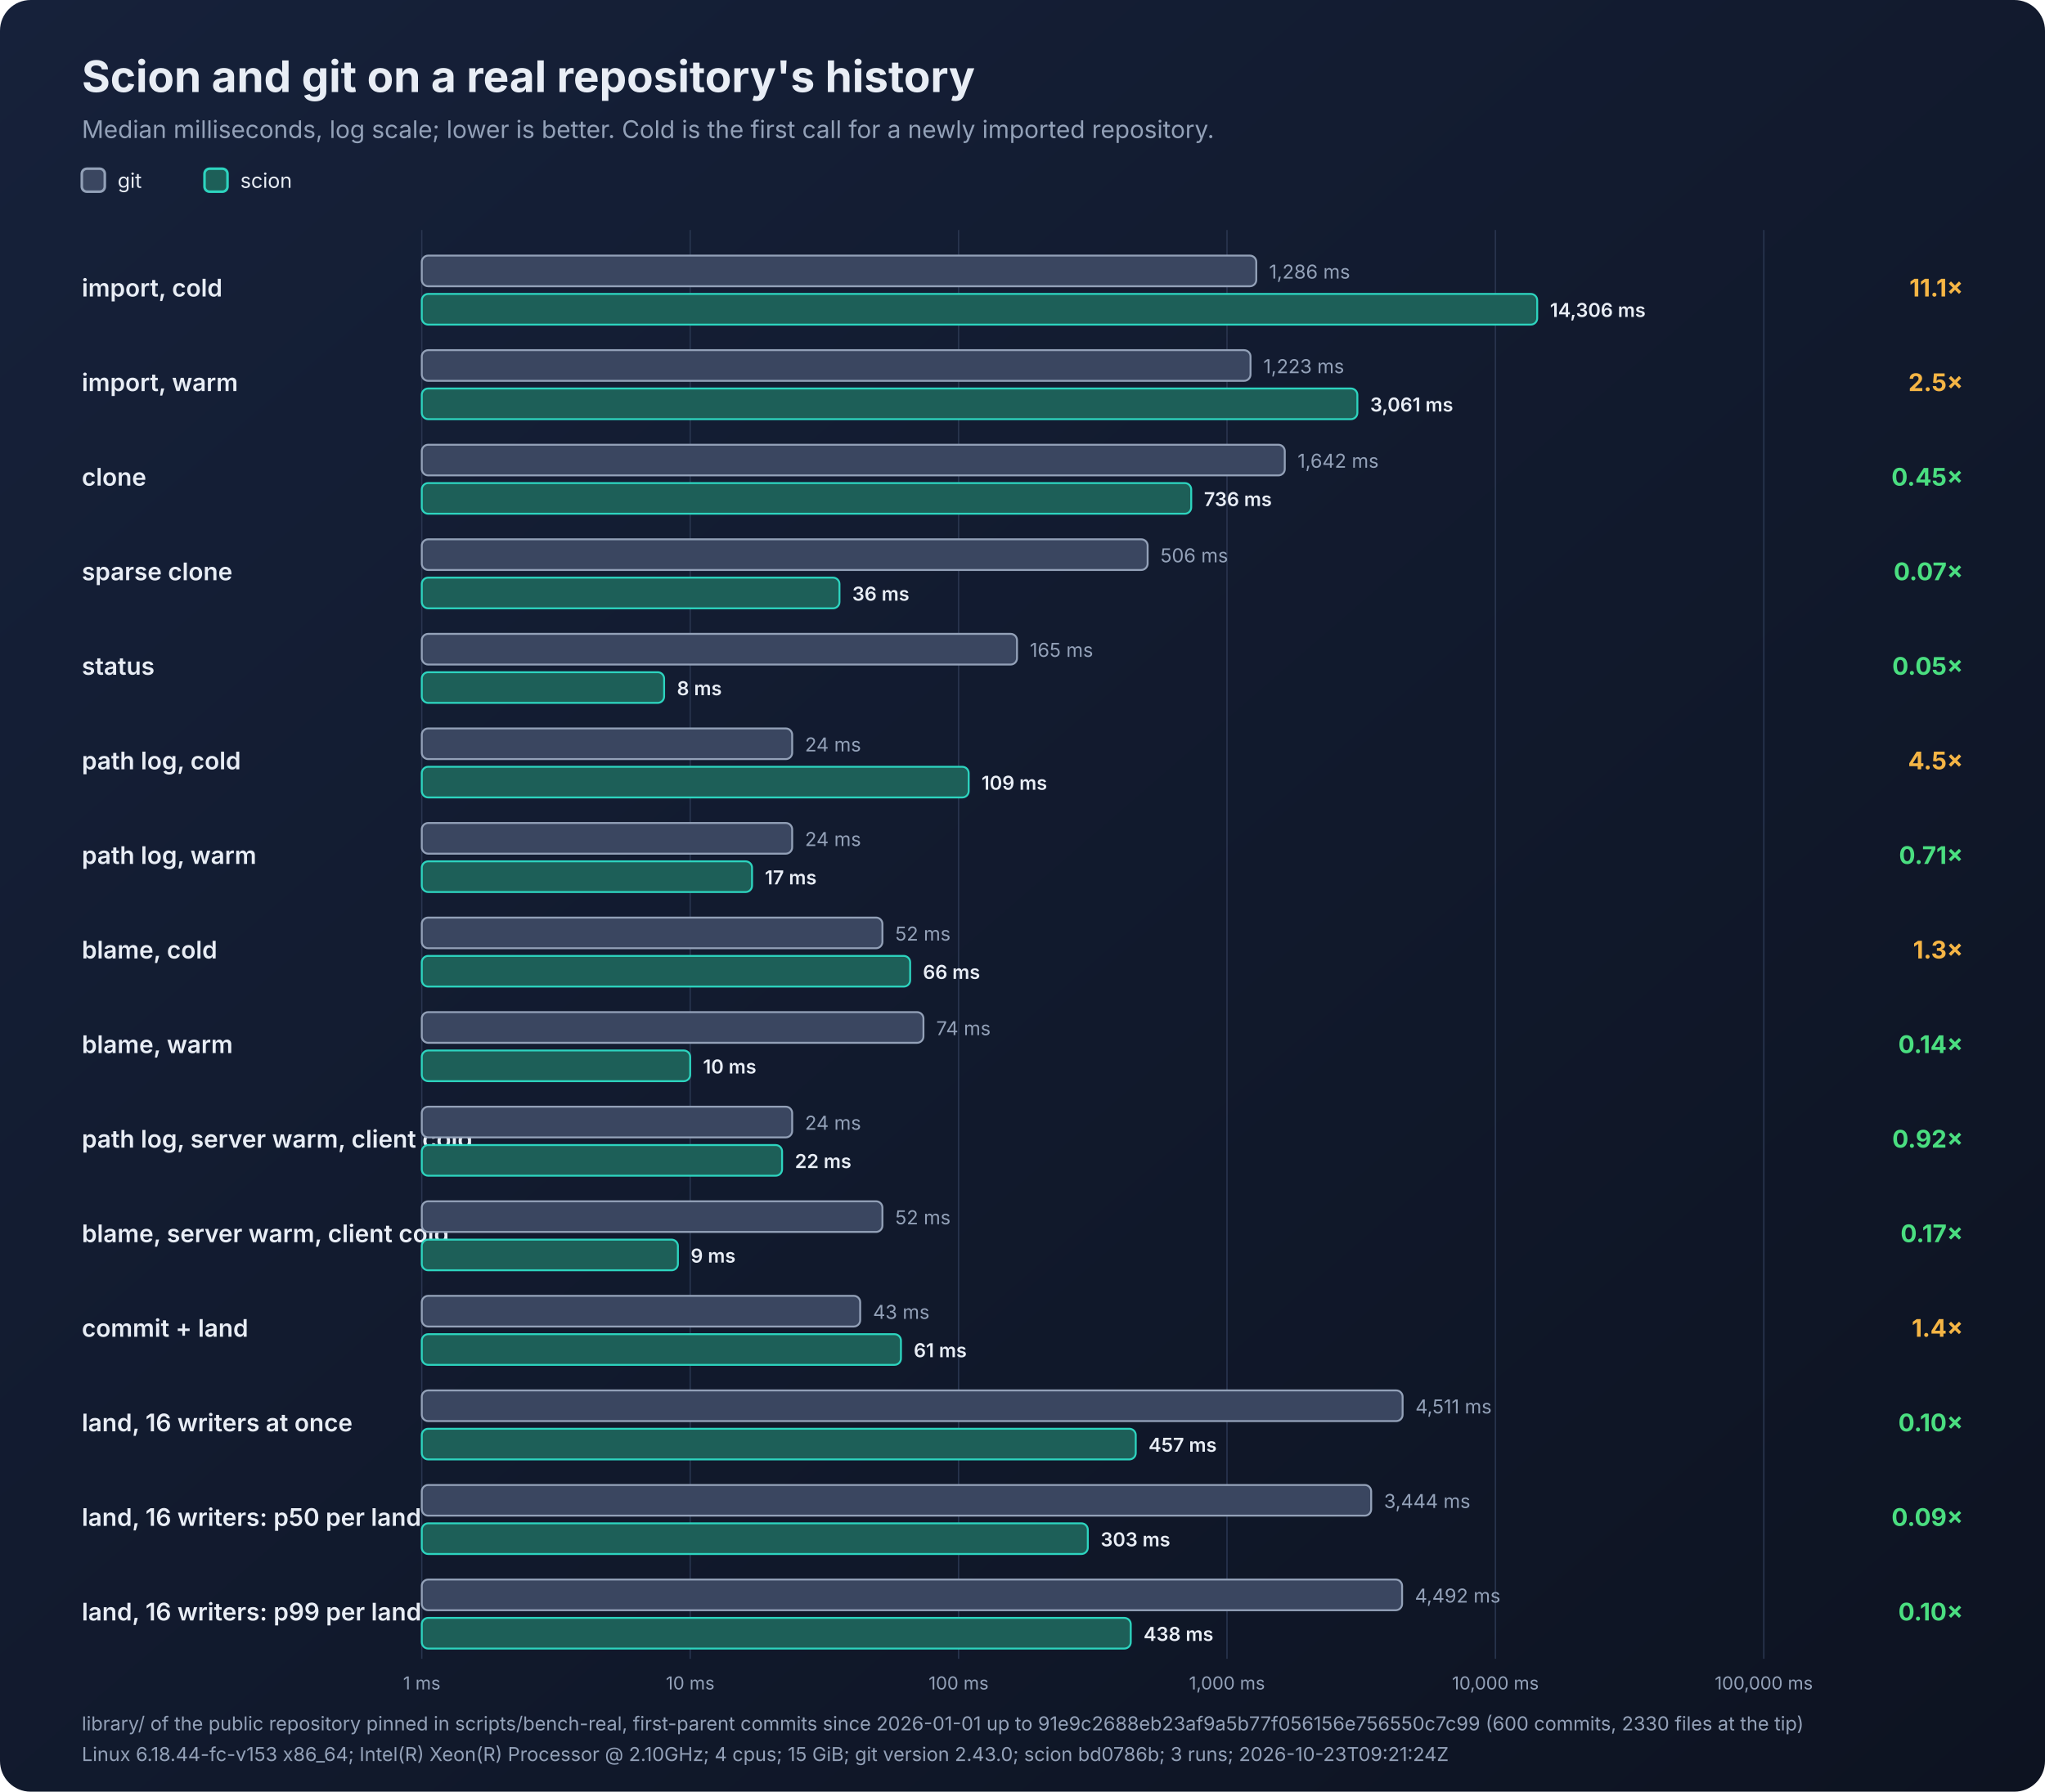
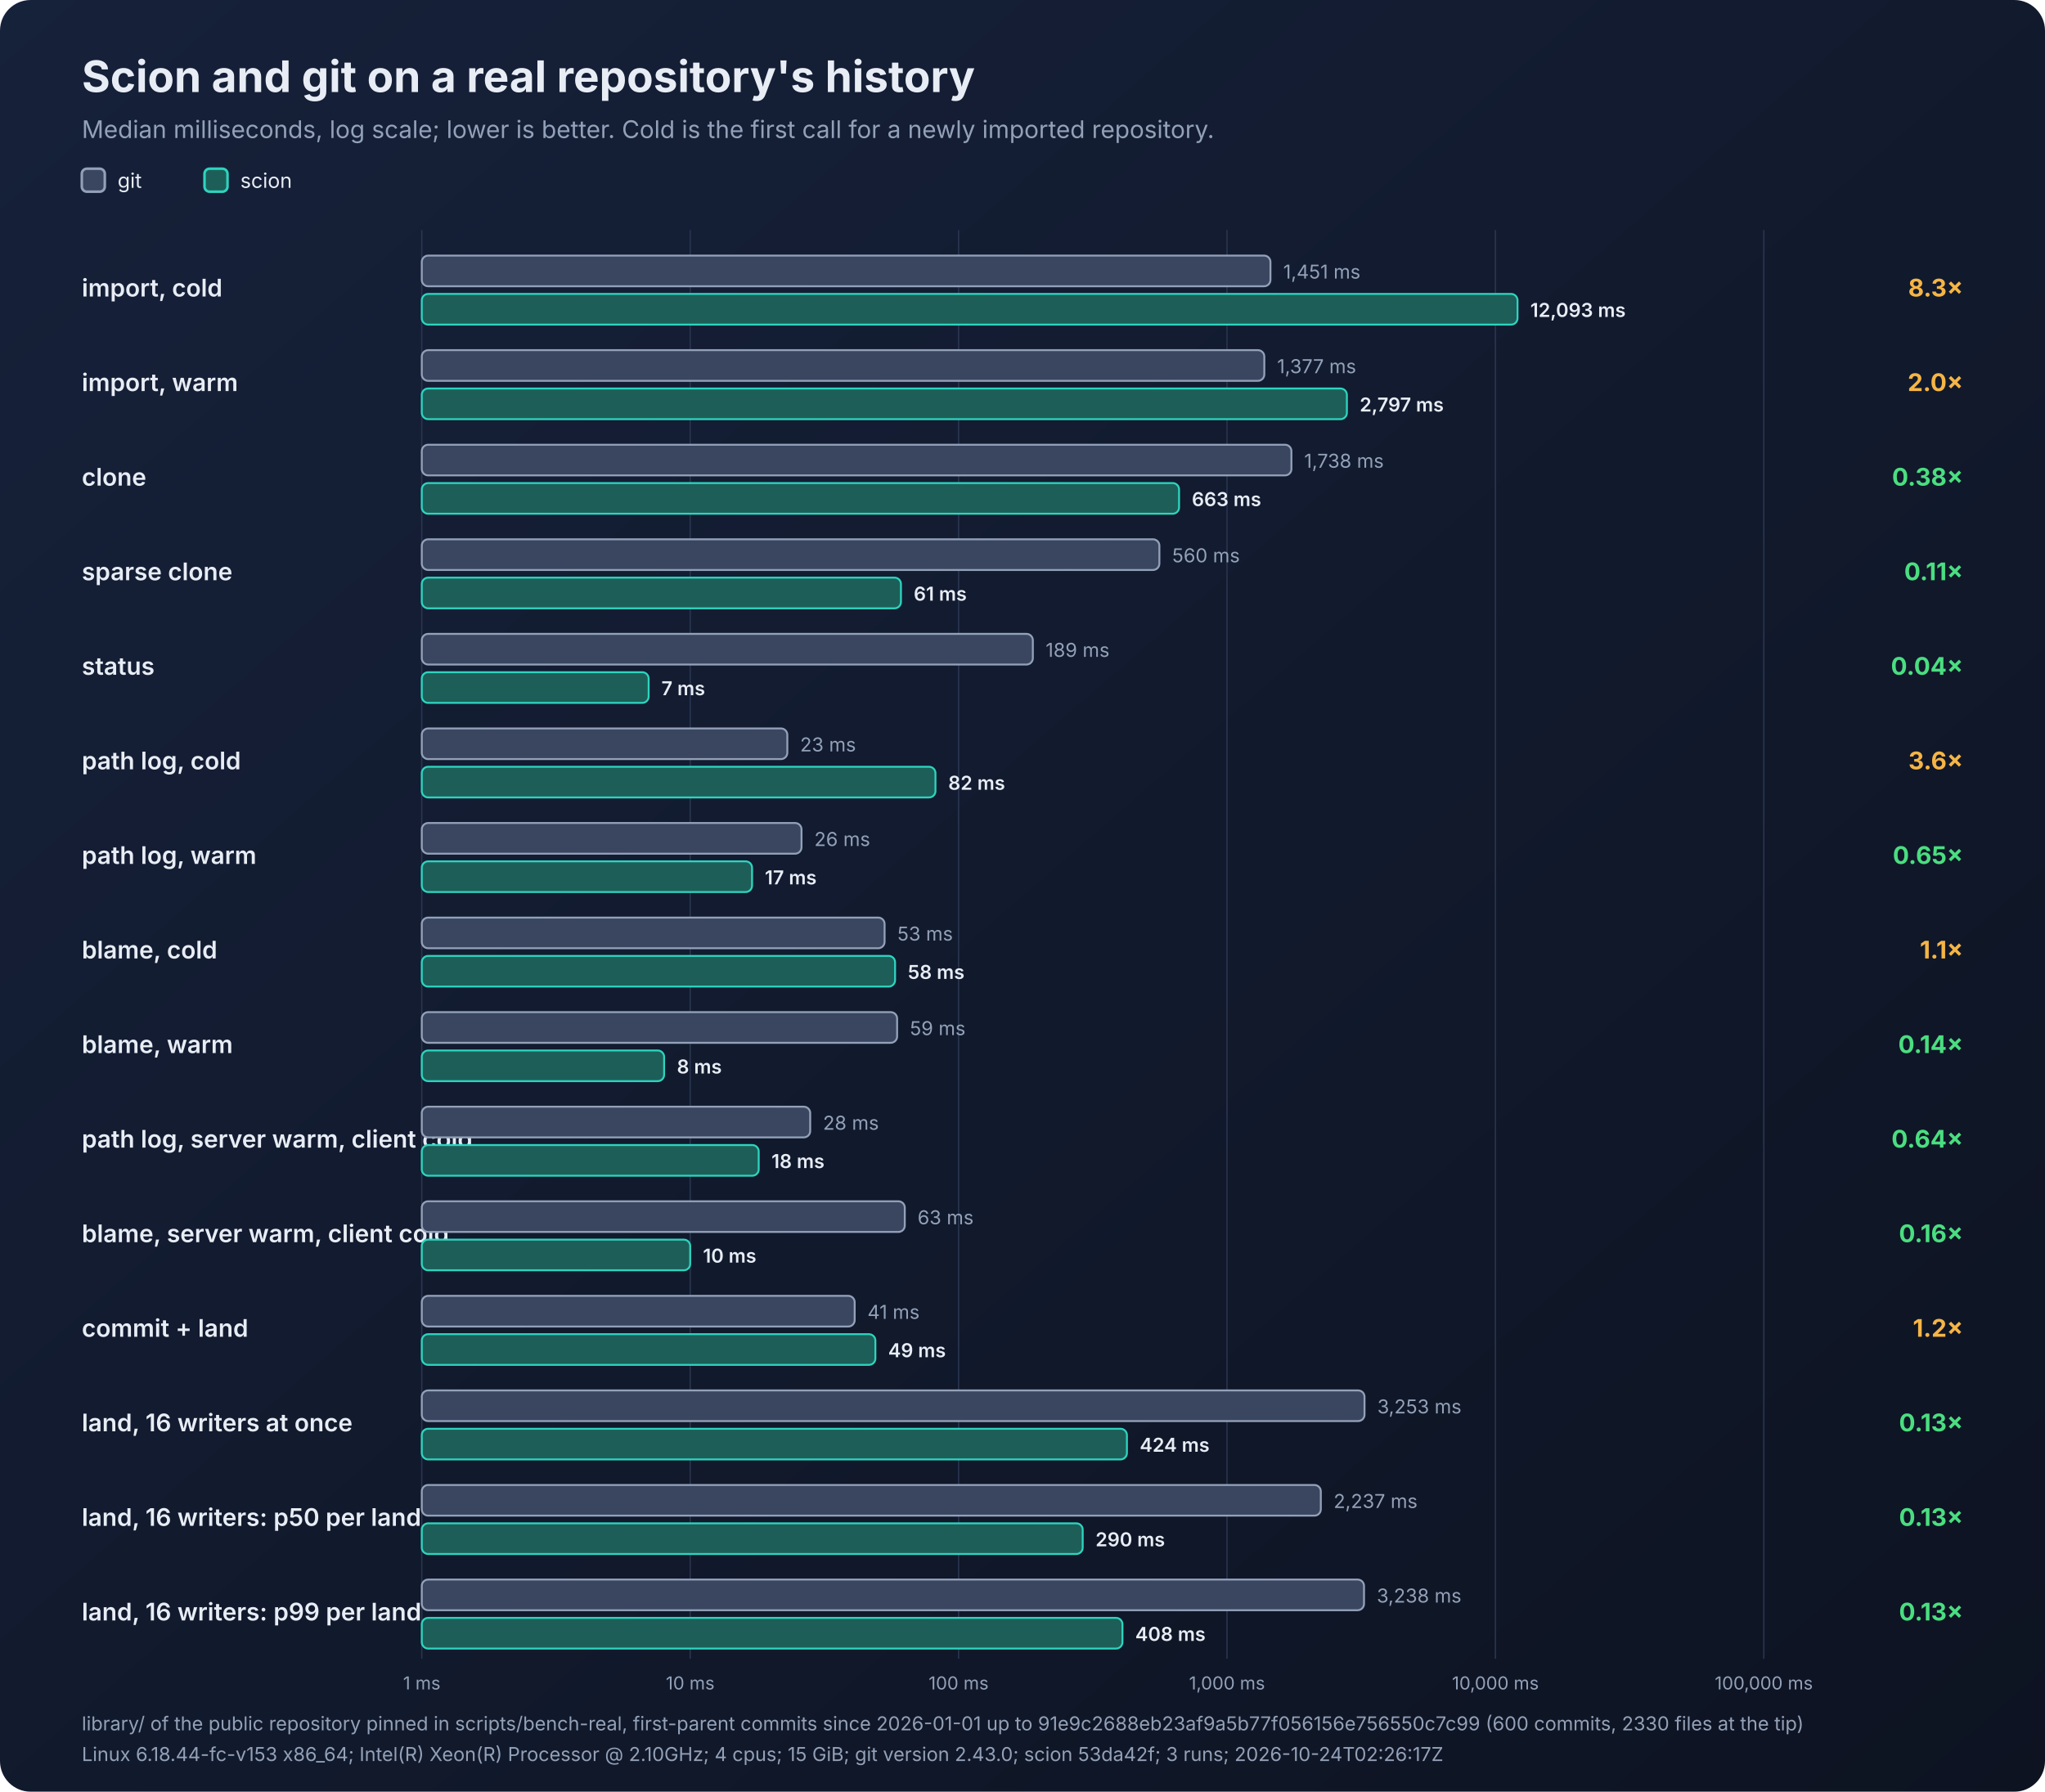
<svg xmlns="http://www.w3.org/2000/svg" width="1600" height="1402" viewBox="0 0 1600 1402" role="img" aria-label="Median times of Scion and git on a real repository's history">
  <defs>
    <marker id="a-teal" viewBox="0 0 10 10" refX="9" refY="5" markerWidth="7" markerHeight="7" orient="auto-start-reverse">
      <path d="M0,0 L10,5 L0,10 z" fill="#2dd4bf" />
    </marker>
    <marker id="a-amber" viewBox="0 0 10 10" refX="9" refY="5" markerWidth="7" markerHeight="7" orient="auto-start-reverse">
      <path d="M0,0 L10,5 L0,10 z" fill="#f5b545" />
    </marker>
    <marker id="a-violet" viewBox="0 0 10 10" refX="9" refY="5" markerWidth="7" markerHeight="7" orient="auto-start-reverse">
      <path d="M0,0 L10,5 L0,10 z" fill="#a78bfa" />
    </marker>
    <marker id="a-muted" viewBox="0 0 10 10" refX="9" refY="5" markerWidth="7" markerHeight="7" orient="auto-start-reverse">
      <path d="M0,0 L10,5 L0,10 z" fill="#93a1b8" />
    </marker>
    <linearGradient id="glow" x1="0" y1="0" x2="1" y2="1">
      <stop offset="0" stop-color="#16213a" />
      <stop offset="1" stop-color="#0d1321" />
    </linearGradient>
  </defs>
  <rect x="0" y="0" width="1600" height="1402" rx="24" fill="url(#glow)" />
  <text x="64" y="72" font-family="Inter, 'Segoe UI', -apple-system, BlinkMacSystemFont, Helvetica, Arial, sans-serif" font-size="34" fill="#e8edf5" font-weight="700" text-anchor="start">Scion and git on a real repository's history</text>
  <text x="64" y="108" font-family="Inter, 'Segoe UI', -apple-system, BlinkMacSystemFont, Helvetica, Arial, sans-serif" font-size="19" fill="#93a1b8" font-weight="400" text-anchor="start">Median milliseconds, log scale; lower is better. Cold is the first call for a newly imported repository.</text>
  <rect x="64" y="132" width="18" height="18" rx="4" fill="#3a4660" stroke="#93a1b8" stroke-width="2" />
  <text x="92" y="147" font-family="Inter, 'Segoe UI', -apple-system, BlinkMacSystemFont, Helvetica, Arial, sans-serif" font-size="16" fill="#e8edf5" font-weight="400" text-anchor="start">git</text>
  <rect x="160" y="132" width="18" height="18" rx="4" fill="#1d5f58" stroke="#2dd4bf" stroke-width="2" />
  <text x="188" y="147" font-family="Inter, 'Segoe UI', -apple-system, BlinkMacSystemFont, Helvetica, Arial, sans-serif" font-size="16" fill="#e8edf5" font-weight="400" text-anchor="start">scion</text>
  <line x1="330.0" y1="180" x2="330.0" y2="1298" stroke="#2a3650" stroke-width="1" />
  <text x="330.0" y="1322" font-family="Inter, 'Segoe UI', -apple-system, BlinkMacSystemFont, Helvetica, Arial, sans-serif" font-size="14" fill="#93a1b8" font-weight="400" text-anchor="middle">1 ms</text>
  <line x1="540.0" y1="180" x2="540.0" y2="1298" stroke="#2a3650" stroke-width="1" />
  <text x="540.0" y="1322" font-family="Inter, 'Segoe UI', -apple-system, BlinkMacSystemFont, Helvetica, Arial, sans-serif" font-size="14" fill="#93a1b8" font-weight="400" text-anchor="middle">10 ms</text>
  <line x1="750.0" y1="180" x2="750.0" y2="1298" stroke="#2a3650" stroke-width="1" />
  <text x="750.0" y="1322" font-family="Inter, 'Segoe UI', -apple-system, BlinkMacSystemFont, Helvetica, Arial, sans-serif" font-size="14" fill="#93a1b8" font-weight="400" text-anchor="middle">100 ms</text>
  <line x1="960.0" y1="180" x2="960.0" y2="1298" stroke="#2a3650" stroke-width="1" />
  <text x="960.0" y="1322" font-family="Inter, 'Segoe UI', -apple-system, BlinkMacSystemFont, Helvetica, Arial, sans-serif" font-size="14" fill="#93a1b8" font-weight="400" text-anchor="middle">1,000 ms</text>
  <line x1="1170.0" y1="180" x2="1170.0" y2="1298" stroke="#2a3650" stroke-width="1" />
  <text x="1170.0" y="1322" font-family="Inter, 'Segoe UI', -apple-system, BlinkMacSystemFont, Helvetica, Arial, sans-serif" font-size="14" fill="#93a1b8" font-weight="400" text-anchor="middle">10,000 ms</text>
  <line x1="1380.0" y1="180" x2="1380.0" y2="1298" stroke="#2a3650" stroke-width="1" />
  <text x="1380.0" y="1322" font-family="Inter, 'Segoe UI', -apple-system, BlinkMacSystemFont, Helvetica, Arial, sans-serif" font-size="14" fill="#93a1b8" font-weight="400" text-anchor="middle">100,000 ms</text>
  <text x="64" y="232" font-family="Inter, 'Segoe UI', -apple-system, BlinkMacSystemFont, Helvetica, Arial, sans-serif" font-size="19" fill="#e8edf5" font-weight="600" text-anchor="start">import, cold</text>
-   <rect x="330" y="200" width="652.9" height="24" rx="5" fill="#3a4660" stroke="#93a1b8" stroke-width="1.5" />
-   <text x="992.9" y="218" font-family="Inter, 'Segoe UI', -apple-system, BlinkMacSystemFont, Helvetica, Arial, sans-serif" font-size="15" fill="#93a1b8" font-weight="400" text-anchor="start">1,286 ms</text>
-   <rect x="330" y="230" width="872.7" height="24" rx="5" fill="#1d5f58" stroke="#2dd4bf" stroke-width="1.5" />
-   <text x="1212.7" y="248" font-family="Inter, 'Segoe UI', -apple-system, BlinkMacSystemFont, Helvetica, Arial, sans-serif" font-size="15" fill="#e8edf5" font-weight="600" text-anchor="start">14,306 ms</text>
-   <text x="1536" y="232" font-family="Inter, 'Segoe UI', -apple-system, BlinkMacSystemFont, Helvetica, Arial, sans-serif" font-size="19" fill="#f5b545" font-weight="700" text-anchor="end">11.1×</text>
+   <rect x="330" y="200" width="664.0" height="24" rx="5" fill="#3a4660" stroke="#93a1b8" stroke-width="1.5" />
+   <text x="1004.0" y="218" font-family="Inter, 'Segoe UI', -apple-system, BlinkMacSystemFont, Helvetica, Arial, sans-serif" font-size="15" fill="#93a1b8" font-weight="400" text-anchor="start">1,451 ms</text>
+   <rect x="330" y="230" width="857.3" height="24" rx="5" fill="#1d5f58" stroke="#2dd4bf" stroke-width="1.5" />
+   <text x="1197.3" y="248" font-family="Inter, 'Segoe UI', -apple-system, BlinkMacSystemFont, Helvetica, Arial, sans-serif" font-size="15" fill="#e8edf5" font-weight="600" text-anchor="start">12,093 ms</text>
+   <text x="1536" y="232" font-family="Inter, 'Segoe UI', -apple-system, BlinkMacSystemFont, Helvetica, Arial, sans-serif" font-size="19" fill="#f5b545" font-weight="700" text-anchor="end">8.3×</text>
  <text x="64" y="306" font-family="Inter, 'Segoe UI', -apple-system, BlinkMacSystemFont, Helvetica, Arial, sans-serif" font-size="19" fill="#e8edf5" font-weight="600" text-anchor="start">import, warm</text>
-   <rect x="330" y="274" width="648.4" height="24" rx="5" fill="#3a4660" stroke="#93a1b8" stroke-width="1.5" />
-   <text x="988.4" y="292" font-family="Inter, 'Segoe UI', -apple-system, BlinkMacSystemFont, Helvetica, Arial, sans-serif" font-size="15" fill="#93a1b8" font-weight="400" text-anchor="start">1,223 ms</text>
-   <rect x="330" y="304" width="732.0" height="24" rx="5" fill="#1d5f58" stroke="#2dd4bf" stroke-width="1.5" />
-   <text x="1072.0" y="322" font-family="Inter, 'Segoe UI', -apple-system, BlinkMacSystemFont, Helvetica, Arial, sans-serif" font-size="15" fill="#e8edf5" font-weight="600" text-anchor="start">3,061 ms</text>
-   <text x="1536" y="306" font-family="Inter, 'Segoe UI', -apple-system, BlinkMacSystemFont, Helvetica, Arial, sans-serif" font-size="19" fill="#f5b545" font-weight="700" text-anchor="end">2.5×</text>
+   <rect x="330" y="274" width="659.2" height="24" rx="5" fill="#3a4660" stroke="#93a1b8" stroke-width="1.5" />
+   <text x="999.2" y="292" font-family="Inter, 'Segoe UI', -apple-system, BlinkMacSystemFont, Helvetica, Arial, sans-serif" font-size="15" fill="#93a1b8" font-weight="400" text-anchor="start">1,377 ms</text>
+   <rect x="330" y="304" width="723.8" height="24" rx="5" fill="#1d5f58" stroke="#2dd4bf" stroke-width="1.5" />
+   <text x="1063.8" y="322" font-family="Inter, 'Segoe UI', -apple-system, BlinkMacSystemFont, Helvetica, Arial, sans-serif" font-size="15" fill="#e8edf5" font-weight="600" text-anchor="start">2,797 ms</text>
+   <text x="1536" y="306" font-family="Inter, 'Segoe UI', -apple-system, BlinkMacSystemFont, Helvetica, Arial, sans-serif" font-size="19" fill="#f5b545" font-weight="700" text-anchor="end">2.0×</text>
  <text x="64" y="380" font-family="Inter, 'Segoe UI', -apple-system, BlinkMacSystemFont, Helvetica, Arial, sans-serif" font-size="19" fill="#e8edf5" font-weight="600" text-anchor="start">clone</text>
-   <rect x="330" y="348" width="675.2" height="24" rx="5" fill="#3a4660" stroke="#93a1b8" stroke-width="1.5" />
-   <text x="1015.2" y="366" font-family="Inter, 'Segoe UI', -apple-system, BlinkMacSystemFont, Helvetica, Arial, sans-serif" font-size="15" fill="#93a1b8" font-weight="400" text-anchor="start">1,642 ms</text>
-   <rect x="330" y="378" width="602.0" height="24" rx="5" fill="#1d5f58" stroke="#2dd4bf" stroke-width="1.5" />
-   <text x="942.0" y="396" font-family="Inter, 'Segoe UI', -apple-system, BlinkMacSystemFont, Helvetica, Arial, sans-serif" font-size="15" fill="#e8edf5" font-weight="600" text-anchor="start">736 ms</text>
-   <text x="1536" y="380" font-family="Inter, 'Segoe UI', -apple-system, BlinkMacSystemFont, Helvetica, Arial, sans-serif" font-size="19" fill="#4ade80" font-weight="700" text-anchor="end">0.45×</text>
+   <rect x="330" y="348" width="680.4" height="24" rx="5" fill="#3a4660" stroke="#93a1b8" stroke-width="1.5" />
+   <text x="1020.4" y="366" font-family="Inter, 'Segoe UI', -apple-system, BlinkMacSystemFont, Helvetica, Arial, sans-serif" font-size="15" fill="#93a1b8" font-weight="400" text-anchor="start">1,738 ms</text>
+   <rect x="330" y="378" width="592.5" height="24" rx="5" fill="#1d5f58" stroke="#2dd4bf" stroke-width="1.5" />
+   <text x="932.5" y="396" font-family="Inter, 'Segoe UI', -apple-system, BlinkMacSystemFont, Helvetica, Arial, sans-serif" font-size="15" fill="#e8edf5" font-weight="600" text-anchor="start">663 ms</text>
+   <text x="1536" y="380" font-family="Inter, 'Segoe UI', -apple-system, BlinkMacSystemFont, Helvetica, Arial, sans-serif" font-size="19" fill="#4ade80" font-weight="700" text-anchor="end">0.38×</text>
  <text x="64" y="454" font-family="Inter, 'Segoe UI', -apple-system, BlinkMacSystemFont, Helvetica, Arial, sans-serif" font-size="19" fill="#e8edf5" font-weight="600" text-anchor="start">sparse clone</text>
-   <rect x="330" y="422" width="567.9" height="24" rx="5" fill="#3a4660" stroke="#93a1b8" stroke-width="1.5" />
-   <text x="907.9" y="440" font-family="Inter, 'Segoe UI', -apple-system, BlinkMacSystemFont, Helvetica, Arial, sans-serif" font-size="15" fill="#93a1b8" font-weight="400" text-anchor="start">506 ms</text>
-   <rect x="330" y="452" width="326.8" height="24" rx="5" fill="#1d5f58" stroke="#2dd4bf" stroke-width="1.5" />
-   <text x="666.8" y="470" font-family="Inter, 'Segoe UI', -apple-system, BlinkMacSystemFont, Helvetica, Arial, sans-serif" font-size="15" fill="#e8edf5" font-weight="600" text-anchor="start">36 ms</text>
-   <text x="1536" y="454" font-family="Inter, 'Segoe UI', -apple-system, BlinkMacSystemFont, Helvetica, Arial, sans-serif" font-size="19" fill="#4ade80" font-weight="700" text-anchor="end">0.07×</text>
+   <rect x="330" y="422" width="577.1" height="24" rx="5" fill="#3a4660" stroke="#93a1b8" stroke-width="1.5" />
+   <text x="917.1" y="440" font-family="Inter, 'Segoe UI', -apple-system, BlinkMacSystemFont, Helvetica, Arial, sans-serif" font-size="15" fill="#93a1b8" font-weight="400" text-anchor="start">560 ms</text>
+   <rect x="330" y="452" width="374.9" height="24" rx="5" fill="#1d5f58" stroke="#2dd4bf" stroke-width="1.5" />
+   <text x="714.9" y="470" font-family="Inter, 'Segoe UI', -apple-system, BlinkMacSystemFont, Helvetica, Arial, sans-serif" font-size="15" fill="#e8edf5" font-weight="600" text-anchor="start">61 ms</text>
+   <text x="1536" y="454" font-family="Inter, 'Segoe UI', -apple-system, BlinkMacSystemFont, Helvetica, Arial, sans-serif" font-size="19" fill="#4ade80" font-weight="700" text-anchor="end">0.11×</text>
  <text x="64" y="528" font-family="Inter, 'Segoe UI', -apple-system, BlinkMacSystemFont, Helvetica, Arial, sans-serif" font-size="19" fill="#e8edf5" font-weight="600" text-anchor="start">status</text>
-   <rect x="330" y="496" width="465.7" height="24" rx="5" fill="#3a4660" stroke="#93a1b8" stroke-width="1.5" />
-   <text x="805.7" y="514" font-family="Inter, 'Segoe UI', -apple-system, BlinkMacSystemFont, Helvetica, Arial, sans-serif" font-size="15" fill="#93a1b8" font-weight="400" text-anchor="start">165 ms</text>
-   <rect x="330" y="526" width="189.6" height="24" rx="5" fill="#1d5f58" stroke="#2dd4bf" stroke-width="1.5" />
-   <text x="529.6" y="544" font-family="Inter, 'Segoe UI', -apple-system, BlinkMacSystemFont, Helvetica, Arial, sans-serif" font-size="15" fill="#e8edf5" font-weight="600" text-anchor="start">8 ms</text>
-   <text x="1536" y="528" font-family="Inter, 'Segoe UI', -apple-system, BlinkMacSystemFont, Helvetica, Arial, sans-serif" font-size="19" fill="#4ade80" font-weight="700" text-anchor="end">0.05×</text>
+   <rect x="330" y="496" width="478.1" height="24" rx="5" fill="#3a4660" stroke="#93a1b8" stroke-width="1.5" />
+   <text x="818.1" y="514" font-family="Inter, 'Segoe UI', -apple-system, BlinkMacSystemFont, Helvetica, Arial, sans-serif" font-size="15" fill="#93a1b8" font-weight="400" text-anchor="start">189 ms</text>
+   <rect x="330" y="526" width="177.5" height="24" rx="5" fill="#1d5f58" stroke="#2dd4bf" stroke-width="1.5" />
+   <text x="517.5" y="544" font-family="Inter, 'Segoe UI', -apple-system, BlinkMacSystemFont, Helvetica, Arial, sans-serif" font-size="15" fill="#e8edf5" font-weight="600" text-anchor="start">7 ms</text>
+   <text x="1536" y="528" font-family="Inter, 'Segoe UI', -apple-system, BlinkMacSystemFont, Helvetica, Arial, sans-serif" font-size="19" fill="#4ade80" font-weight="700" text-anchor="end">0.04×</text>
  <text x="64" y="602" font-family="Inter, 'Segoe UI', -apple-system, BlinkMacSystemFont, Helvetica, Arial, sans-serif" font-size="19" fill="#e8edf5" font-weight="600" text-anchor="start">path log, cold</text>
-   <rect x="330" y="570" width="289.8" height="24" rx="5" fill="#3a4660" stroke="#93a1b8" stroke-width="1.5" />
-   <text x="629.8" y="588" font-family="Inter, 'Segoe UI', -apple-system, BlinkMacSystemFont, Helvetica, Arial, sans-serif" font-size="15" fill="#93a1b8" font-weight="400" text-anchor="start">24 ms</text>
-   <rect x="330" y="600" width="427.9" height="24" rx="5" fill="#1d5f58" stroke="#2dd4bf" stroke-width="1.5" />
-   <text x="767.9" y="618" font-family="Inter, 'Segoe UI', -apple-system, BlinkMacSystemFont, Helvetica, Arial, sans-serif" font-size="15" fill="#e8edf5" font-weight="600" text-anchor="start">109 ms</text>
-   <text x="1536" y="602" font-family="Inter, 'Segoe UI', -apple-system, BlinkMacSystemFont, Helvetica, Arial, sans-serif" font-size="19" fill="#f5b545" font-weight="700" text-anchor="end">4.5×</text>
+   <rect x="330" y="570" width="286.0" height="24" rx="5" fill="#3a4660" stroke="#93a1b8" stroke-width="1.5" />
+   <text x="626.0" y="588" font-family="Inter, 'Segoe UI', -apple-system, BlinkMacSystemFont, Helvetica, Arial, sans-serif" font-size="15" fill="#93a1b8" font-weight="400" text-anchor="start">23 ms</text>
+   <rect x="330" y="600" width="401.9" height="24" rx="5" fill="#1d5f58" stroke="#2dd4bf" stroke-width="1.5" />
+   <text x="741.9" y="618" font-family="Inter, 'Segoe UI', -apple-system, BlinkMacSystemFont, Helvetica, Arial, sans-serif" font-size="15" fill="#e8edf5" font-weight="600" text-anchor="start">82 ms</text>
+   <text x="1536" y="602" font-family="Inter, 'Segoe UI', -apple-system, BlinkMacSystemFont, Helvetica, Arial, sans-serif" font-size="19" fill="#f5b545" font-weight="700" text-anchor="end">3.6×</text>
  <text x="64" y="676" font-family="Inter, 'Segoe UI', -apple-system, BlinkMacSystemFont, Helvetica, Arial, sans-serif" font-size="19" fill="#e8edf5" font-weight="600" text-anchor="start">path log, warm</text>
-   <rect x="330" y="644" width="289.8" height="24" rx="5" fill="#3a4660" stroke="#93a1b8" stroke-width="1.5" />
-   <text x="629.8" y="662" font-family="Inter, 'Segoe UI', -apple-system, BlinkMacSystemFont, Helvetica, Arial, sans-serif" font-size="15" fill="#93a1b8" font-weight="400" text-anchor="start">24 ms</text>
+   <rect x="330" y="644" width="297.1" height="24" rx="5" fill="#3a4660" stroke="#93a1b8" stroke-width="1.5" />
+   <text x="637.1" y="662" font-family="Inter, 'Segoe UI', -apple-system, BlinkMacSystemFont, Helvetica, Arial, sans-serif" font-size="15" fill="#93a1b8" font-weight="400" text-anchor="start">26 ms</text>
  <rect x="330" y="674" width="258.4" height="24" rx="5" fill="#1d5f58" stroke="#2dd4bf" stroke-width="1.5" />
  <text x="598.4" y="692" font-family="Inter, 'Segoe UI', -apple-system, BlinkMacSystemFont, Helvetica, Arial, sans-serif" font-size="15" fill="#e8edf5" font-weight="600" text-anchor="start">17 ms</text>
-   <text x="1536" y="676" font-family="Inter, 'Segoe UI', -apple-system, BlinkMacSystemFont, Helvetica, Arial, sans-serif" font-size="19" fill="#4ade80" font-weight="700" text-anchor="end">0.71×</text>
+   <text x="1536" y="676" font-family="Inter, 'Segoe UI', -apple-system, BlinkMacSystemFont, Helvetica, Arial, sans-serif" font-size="19" fill="#4ade80" font-weight="700" text-anchor="end">0.65×</text>
  <text x="64" y="750" font-family="Inter, 'Segoe UI', -apple-system, BlinkMacSystemFont, Helvetica, Arial, sans-serif" font-size="19" fill="#e8edf5" font-weight="600" text-anchor="start">blame, cold</text>
-   <rect x="330" y="718" width="360.4" height="24" rx="5" fill="#3a4660" stroke="#93a1b8" stroke-width="1.5" />
-   <text x="700.4" y="736" font-family="Inter, 'Segoe UI', -apple-system, BlinkMacSystemFont, Helvetica, Arial, sans-serif" font-size="15" fill="#93a1b8" font-weight="400" text-anchor="start">52 ms</text>
-   <rect x="330" y="748" width="382.1" height="24" rx="5" fill="#1d5f58" stroke="#2dd4bf" stroke-width="1.5" />
-   <text x="722.1" y="766" font-family="Inter, 'Segoe UI', -apple-system, BlinkMacSystemFont, Helvetica, Arial, sans-serif" font-size="15" fill="#e8edf5" font-weight="600" text-anchor="start">66 ms</text>
-   <text x="1536" y="750" font-family="Inter, 'Segoe UI', -apple-system, BlinkMacSystemFont, Helvetica, Arial, sans-serif" font-size="19" fill="#f5b545" font-weight="700" text-anchor="end">1.3×</text>
+   <rect x="330" y="718" width="362.1" height="24" rx="5" fill="#3a4660" stroke="#93a1b8" stroke-width="1.5" />
+   <text x="702.1" y="736" font-family="Inter, 'Segoe UI', -apple-system, BlinkMacSystemFont, Helvetica, Arial, sans-serif" font-size="15" fill="#93a1b8" font-weight="400" text-anchor="start">53 ms</text>
+   <rect x="330" y="748" width="370.3" height="24" rx="5" fill="#1d5f58" stroke="#2dd4bf" stroke-width="1.5" />
+   <text x="710.3" y="766" font-family="Inter, 'Segoe UI', -apple-system, BlinkMacSystemFont, Helvetica, Arial, sans-serif" font-size="15" fill="#e8edf5" font-weight="600" text-anchor="start">58 ms</text>
+   <text x="1536" y="750" font-family="Inter, 'Segoe UI', -apple-system, BlinkMacSystemFont, Helvetica, Arial, sans-serif" font-size="19" fill="#f5b545" font-weight="700" text-anchor="end">1.1×</text>
  <text x="64" y="824" font-family="Inter, 'Segoe UI', -apple-system, BlinkMacSystemFont, Helvetica, Arial, sans-serif" font-size="19" fill="#e8edf5" font-weight="600" text-anchor="start">blame, warm</text>
-   <rect x="330" y="792" width="392.5" height="24" rx="5" fill="#3a4660" stroke="#93a1b8" stroke-width="1.5" />
-   <text x="732.5" y="810" font-family="Inter, 'Segoe UI', -apple-system, BlinkMacSystemFont, Helvetica, Arial, sans-serif" font-size="15" fill="#93a1b8" font-weight="400" text-anchor="start">74 ms</text>
-   <rect x="330" y="822" width="210.0" height="24" rx="5" fill="#1d5f58" stroke="#2dd4bf" stroke-width="1.5" />
-   <text x="550.0" y="840" font-family="Inter, 'Segoe UI', -apple-system, BlinkMacSystemFont, Helvetica, Arial, sans-serif" font-size="15" fill="#e8edf5" font-weight="600" text-anchor="start">10 ms</text>
+   <rect x="330" y="792" width="371.9" height="24" rx="5" fill="#3a4660" stroke="#93a1b8" stroke-width="1.5" />
+   <text x="711.9" y="810" font-family="Inter, 'Segoe UI', -apple-system, BlinkMacSystemFont, Helvetica, Arial, sans-serif" font-size="15" fill="#93a1b8" font-weight="400" text-anchor="start">59 ms</text>
+   <rect x="330" y="822" width="189.6" height="24" rx="5" fill="#1d5f58" stroke="#2dd4bf" stroke-width="1.5" />
+   <text x="529.6" y="840" font-family="Inter, 'Segoe UI', -apple-system, BlinkMacSystemFont, Helvetica, Arial, sans-serif" font-size="15" fill="#e8edf5" font-weight="600" text-anchor="start">8 ms</text>
  <text x="1536" y="824" font-family="Inter, 'Segoe UI', -apple-system, BlinkMacSystemFont, Helvetica, Arial, sans-serif" font-size="19" fill="#4ade80" font-weight="700" text-anchor="end">0.14×</text>
  <text x="64" y="898" font-family="Inter, 'Segoe UI', -apple-system, BlinkMacSystemFont, Helvetica, Arial, sans-serif" font-size="19" fill="#e8edf5" font-weight="600" text-anchor="start">path log, server warm, client cold</text>
-   <rect x="330" y="866" width="289.8" height="24" rx="5" fill="#3a4660" stroke="#93a1b8" stroke-width="1.5" />
-   <text x="629.8" y="884" font-family="Inter, 'Segoe UI', -apple-system, BlinkMacSystemFont, Helvetica, Arial, sans-serif" font-size="15" fill="#93a1b8" font-weight="400" text-anchor="start">24 ms</text>
-   <rect x="330" y="896" width="281.9" height="24" rx="5" fill="#1d5f58" stroke="#2dd4bf" stroke-width="1.5" />
-   <text x="621.9" y="914" font-family="Inter, 'Segoe UI', -apple-system, BlinkMacSystemFont, Helvetica, Arial, sans-serif" font-size="15" fill="#e8edf5" font-weight="600" text-anchor="start">22 ms</text>
-   <text x="1536" y="898" font-family="Inter, 'Segoe UI', -apple-system, BlinkMacSystemFont, Helvetica, Arial, sans-serif" font-size="19" fill="#4ade80" font-weight="700" text-anchor="end">0.92×</text>
+   <rect x="330" y="866" width="303.9" height="24" rx="5" fill="#3a4660" stroke="#93a1b8" stroke-width="1.5" />
+   <text x="643.9" y="884" font-family="Inter, 'Segoe UI', -apple-system, BlinkMacSystemFont, Helvetica, Arial, sans-serif" font-size="15" fill="#93a1b8" font-weight="400" text-anchor="start">28 ms</text>
+   <rect x="330" y="896" width="263.6" height="24" rx="5" fill="#1d5f58" stroke="#2dd4bf" stroke-width="1.5" />
+   <text x="603.6" y="914" font-family="Inter, 'Segoe UI', -apple-system, BlinkMacSystemFont, Helvetica, Arial, sans-serif" font-size="15" fill="#e8edf5" font-weight="600" text-anchor="start">18 ms</text>
+   <text x="1536" y="898" font-family="Inter, 'Segoe UI', -apple-system, BlinkMacSystemFont, Helvetica, Arial, sans-serif" font-size="19" fill="#4ade80" font-weight="700" text-anchor="end">0.64×</text>
  <text x="64" y="972" font-family="Inter, 'Segoe UI', -apple-system, BlinkMacSystemFont, Helvetica, Arial, sans-serif" font-size="19" fill="#e8edf5" font-weight="600" text-anchor="start">blame, server warm, client cold</text>
-   <rect x="330" y="940" width="360.4" height="24" rx="5" fill="#3a4660" stroke="#93a1b8" stroke-width="1.5" />
-   <text x="700.4" y="958" font-family="Inter, 'Segoe UI', -apple-system, BlinkMacSystemFont, Helvetica, Arial, sans-serif" font-size="15" fill="#93a1b8" font-weight="400" text-anchor="start">52 ms</text>
-   <rect x="330" y="970" width="200.4" height="24" rx="5" fill="#1d5f58" stroke="#2dd4bf" stroke-width="1.5" />
-   <text x="540.4" y="988" font-family="Inter, 'Segoe UI', -apple-system, BlinkMacSystemFont, Helvetica, Arial, sans-serif" font-size="15" fill="#e8edf5" font-weight="600" text-anchor="start">9 ms</text>
-   <text x="1536" y="972" font-family="Inter, 'Segoe UI', -apple-system, BlinkMacSystemFont, Helvetica, Arial, sans-serif" font-size="19" fill="#4ade80" font-weight="700" text-anchor="end">0.17×</text>
+   <rect x="330" y="940" width="377.9" height="24" rx="5" fill="#3a4660" stroke="#93a1b8" stroke-width="1.5" />
+   <text x="717.9" y="958" font-family="Inter, 'Segoe UI', -apple-system, BlinkMacSystemFont, Helvetica, Arial, sans-serif" font-size="15" fill="#93a1b8" font-weight="400" text-anchor="start">63 ms</text>
+   <rect x="330" y="970" width="210.0" height="24" rx="5" fill="#1d5f58" stroke="#2dd4bf" stroke-width="1.5" />
+   <text x="550.0" y="988" font-family="Inter, 'Segoe UI', -apple-system, BlinkMacSystemFont, Helvetica, Arial, sans-serif" font-size="15" fill="#e8edf5" font-weight="600" text-anchor="start">10 ms</text>
+   <text x="1536" y="972" font-family="Inter, 'Segoe UI', -apple-system, BlinkMacSystemFont, Helvetica, Arial, sans-serif" font-size="19" fill="#4ade80" font-weight="700" text-anchor="end">0.16×</text>
  <text x="64" y="1046" font-family="Inter, 'Segoe UI', -apple-system, BlinkMacSystemFont, Helvetica, Arial, sans-serif" font-size="19" fill="#e8edf5" font-weight="600" text-anchor="start">commit + land</text>
-   <rect x="330" y="1014" width="343.0" height="24" rx="5" fill="#3a4660" stroke="#93a1b8" stroke-width="1.5" />
-   <text x="683.0" y="1032" font-family="Inter, 'Segoe UI', -apple-system, BlinkMacSystemFont, Helvetica, Arial, sans-serif" font-size="15" fill="#93a1b8" font-weight="400" text-anchor="start">43 ms</text>
-   <rect x="330" y="1044" width="374.9" height="24" rx="5" fill="#1d5f58" stroke="#2dd4bf" stroke-width="1.5" />
-   <text x="714.9" y="1062" font-family="Inter, 'Segoe UI', -apple-system, BlinkMacSystemFont, Helvetica, Arial, sans-serif" font-size="15" fill="#e8edf5" font-weight="600" text-anchor="start">61 ms</text>
-   <text x="1536" y="1046" font-family="Inter, 'Segoe UI', -apple-system, BlinkMacSystemFont, Helvetica, Arial, sans-serif" font-size="19" fill="#f5b545" font-weight="700" text-anchor="end">1.4×</text>
+   <rect x="330" y="1014" width="338.7" height="24" rx="5" fill="#3a4660" stroke="#93a1b8" stroke-width="1.5" />
+   <text x="678.7" y="1032" font-family="Inter, 'Segoe UI', -apple-system, BlinkMacSystemFont, Helvetica, Arial, sans-serif" font-size="15" fill="#93a1b8" font-weight="400" text-anchor="start">41 ms</text>
+   <rect x="330" y="1044" width="354.9" height="24" rx="5" fill="#1d5f58" stroke="#2dd4bf" stroke-width="1.5" />
+   <text x="694.9" y="1062" font-family="Inter, 'Segoe UI', -apple-system, BlinkMacSystemFont, Helvetica, Arial, sans-serif" font-size="15" fill="#e8edf5" font-weight="600" text-anchor="start">49 ms</text>
+   <text x="1536" y="1046" font-family="Inter, 'Segoe UI', -apple-system, BlinkMacSystemFont, Helvetica, Arial, sans-serif" font-size="19" fill="#f5b545" font-weight="700" text-anchor="end">1.2×</text>
  <text x="64" y="1120" font-family="Inter, 'Segoe UI', -apple-system, BlinkMacSystemFont, Helvetica, Arial, sans-serif" font-size="19" fill="#e8edf5" font-weight="600" text-anchor="start">land, 16 writers at once</text>
-   <rect x="330" y="1088" width="767.4" height="24" rx="5" fill="#3a4660" stroke="#93a1b8" stroke-width="1.5" />
-   <text x="1107.4" y="1106" font-family="Inter, 'Segoe UI', -apple-system, BlinkMacSystemFont, Helvetica, Arial, sans-serif" font-size="15" fill="#93a1b8" font-weight="400" text-anchor="start">4,511 ms</text>
-   <rect x="330" y="1118" width="558.6" height="24" rx="5" fill="#1d5f58" stroke="#2dd4bf" stroke-width="1.5" />
-   <text x="898.6" y="1136" font-family="Inter, 'Segoe UI', -apple-system, BlinkMacSystemFont, Helvetica, Arial, sans-serif" font-size="15" fill="#e8edf5" font-weight="600" text-anchor="start">457 ms</text>
-   <text x="1536" y="1120" font-family="Inter, 'Segoe UI', -apple-system, BlinkMacSystemFont, Helvetica, Arial, sans-serif" font-size="19" fill="#4ade80" font-weight="700" text-anchor="end">0.10×</text>
+   <rect x="330" y="1088" width="737.6" height="24" rx="5" fill="#3a4660" stroke="#93a1b8" stroke-width="1.5" />
+   <text x="1077.6" y="1106" font-family="Inter, 'Segoe UI', -apple-system, BlinkMacSystemFont, Helvetica, Arial, sans-serif" font-size="15" fill="#93a1b8" font-weight="400" text-anchor="start">3,253 ms</text>
+   <rect x="330" y="1118" width="551.7" height="24" rx="5" fill="#1d5f58" stroke="#2dd4bf" stroke-width="1.5" />
+   <text x="891.7" y="1136" font-family="Inter, 'Segoe UI', -apple-system, BlinkMacSystemFont, Helvetica, Arial, sans-serif" font-size="15" fill="#e8edf5" font-weight="600" text-anchor="start">424 ms</text>
+   <text x="1536" y="1120" font-family="Inter, 'Segoe UI', -apple-system, BlinkMacSystemFont, Helvetica, Arial, sans-serif" font-size="19" fill="#4ade80" font-weight="700" text-anchor="end">0.13×</text>
  <text x="64" y="1194" font-family="Inter, 'Segoe UI', -apple-system, BlinkMacSystemFont, Helvetica, Arial, sans-serif" font-size="19" fill="#e8edf5" font-weight="600" text-anchor="start">land, 16 writers: p50 per land</text>
-   <rect x="330" y="1162" width="742.8" height="24" rx="5" fill="#3a4660" stroke="#93a1b8" stroke-width="1.5" />
-   <text x="1082.8" y="1180" font-family="Inter, 'Segoe UI', -apple-system, BlinkMacSystemFont, Helvetica, Arial, sans-serif" font-size="15" fill="#93a1b8" font-weight="400" text-anchor="start">3,444 ms</text>
-   <rect x="330" y="1192" width="521.1" height="24" rx="5" fill="#1d5f58" stroke="#2dd4bf" stroke-width="1.5" />
-   <text x="861.1" y="1210" font-family="Inter, 'Segoe UI', -apple-system, BlinkMacSystemFont, Helvetica, Arial, sans-serif" font-size="15" fill="#e8edf5" font-weight="600" text-anchor="start">303 ms</text>
-   <text x="1536" y="1194" font-family="Inter, 'Segoe UI', -apple-system, BlinkMacSystemFont, Helvetica, Arial, sans-serif" font-size="19" fill="#4ade80" font-weight="700" text-anchor="end">0.09×</text>
+   <rect x="330" y="1162" width="703.4" height="24" rx="5" fill="#3a4660" stroke="#93a1b8" stroke-width="1.5" />
+   <text x="1043.4" y="1180" font-family="Inter, 'Segoe UI', -apple-system, BlinkMacSystemFont, Helvetica, Arial, sans-serif" font-size="15" fill="#93a1b8" font-weight="400" text-anchor="start">2,237 ms</text>
+   <rect x="330" y="1192" width="517.1" height="24" rx="5" fill="#1d5f58" stroke="#2dd4bf" stroke-width="1.5" />
+   <text x="857.1" y="1210" font-family="Inter, 'Segoe UI', -apple-system, BlinkMacSystemFont, Helvetica, Arial, sans-serif" font-size="15" fill="#e8edf5" font-weight="600" text-anchor="start">290 ms</text>
+   <text x="1536" y="1194" font-family="Inter, 'Segoe UI', -apple-system, BlinkMacSystemFont, Helvetica, Arial, sans-serif" font-size="19" fill="#4ade80" font-weight="700" text-anchor="end">0.13×</text>
  <text x="64" y="1268" font-family="Inter, 'Segoe UI', -apple-system, BlinkMacSystemFont, Helvetica, Arial, sans-serif" font-size="19" fill="#e8edf5" font-weight="600" text-anchor="start">land, 16 writers: p99 per land</text>
-   <rect x="330" y="1236" width="767.0" height="24" rx="5" fill="#3a4660" stroke="#93a1b8" stroke-width="1.5" />
-   <text x="1107.0" y="1254" font-family="Inter, 'Segoe UI', -apple-system, BlinkMacSystemFont, Helvetica, Arial, sans-serif" font-size="15" fill="#93a1b8" font-weight="400" text-anchor="start">4,492 ms</text>
-   <rect x="330" y="1266" width="554.7" height="24" rx="5" fill="#1d5f58" stroke="#2dd4bf" stroke-width="1.5" />
-   <text x="894.7" y="1284" font-family="Inter, 'Segoe UI', -apple-system, BlinkMacSystemFont, Helvetica, Arial, sans-serif" font-size="15" fill="#e8edf5" font-weight="600" text-anchor="start">438 ms</text>
-   <text x="1536" y="1268" font-family="Inter, 'Segoe UI', -apple-system, BlinkMacSystemFont, Helvetica, Arial, sans-serif" font-size="19" fill="#4ade80" font-weight="700" text-anchor="end">0.10×</text>
+   <rect x="330" y="1236" width="737.2" height="24" rx="5" fill="#3a4660" stroke="#93a1b8" stroke-width="1.5" />
+   <text x="1077.2" y="1254" font-family="Inter, 'Segoe UI', -apple-system, BlinkMacSystemFont, Helvetica, Arial, sans-serif" font-size="15" fill="#93a1b8" font-weight="400" text-anchor="start">3,238 ms</text>
+   <rect x="330" y="1266" width="548.2" height="24" rx="5" fill="#1d5f58" stroke="#2dd4bf" stroke-width="1.5" />
+   <text x="888.2" y="1284" font-family="Inter, 'Segoe UI', -apple-system, BlinkMacSystemFont, Helvetica, Arial, sans-serif" font-size="15" fill="#e8edf5" font-weight="600" text-anchor="start">408 ms</text>
+   <text x="1536" y="1268" font-family="Inter, 'Segoe UI', -apple-system, BlinkMacSystemFont, Helvetica, Arial, sans-serif" font-size="19" fill="#4ade80" font-weight="700" text-anchor="end">0.13×</text>
  <text x="64" y="1354" font-family="Inter, 'Segoe UI', -apple-system, BlinkMacSystemFont, Helvetica, Arial, sans-serif" font-size="15" fill="#93a1b8" font-weight="400" text-anchor="start">library/ of the public repository pinned in scripts/bench-real, first-parent commits since 2026-01-01 up to 91e9c2688eb23af9a5b77f056156e756550c7c99 (600 commits, 2330 files at the tip)</text>
-   <text x="64" y="1378" font-family="Inter, 'Segoe UI', -apple-system, BlinkMacSystemFont, Helvetica, Arial, sans-serif" font-size="15" fill="#93a1b8" font-weight="400" text-anchor="start">Linux 6.18.44-fc-v153 x86_64; Intel(R) Xeon(R) Processor @ 2.10GHz; 4 cpus; 15 GiB; git version 2.43.0; scion bd0786b; 3 runs; 2026-10-23T09:21:24Z</text>
+   <text x="64" y="1378" font-family="Inter, 'Segoe UI', -apple-system, BlinkMacSystemFont, Helvetica, Arial, sans-serif" font-size="15" fill="#93a1b8" font-weight="400" text-anchor="start">Linux 6.18.44-fc-v153 x86_64; Intel(R) Xeon(R) Processor @ 2.10GHz; 4 cpus; 15 GiB; git version 2.43.0; scion 53da42f; 3 runs; 2026-10-24T02:26:17Z</text>
</svg>
